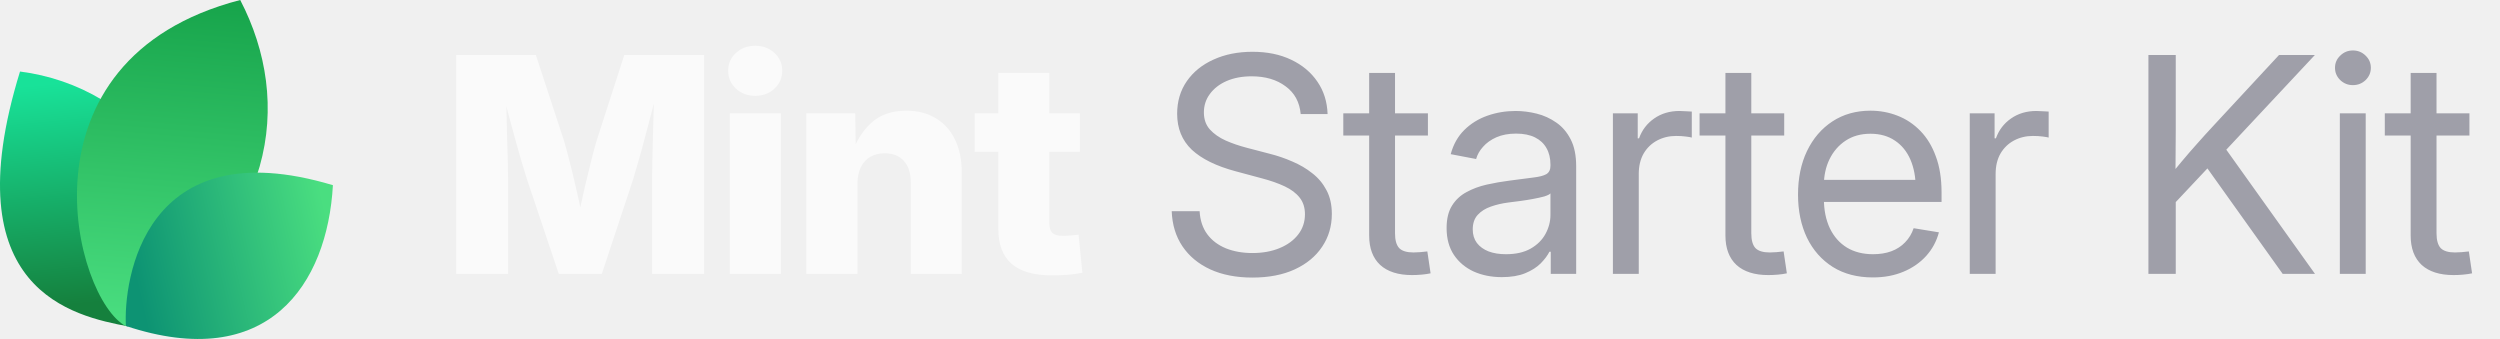
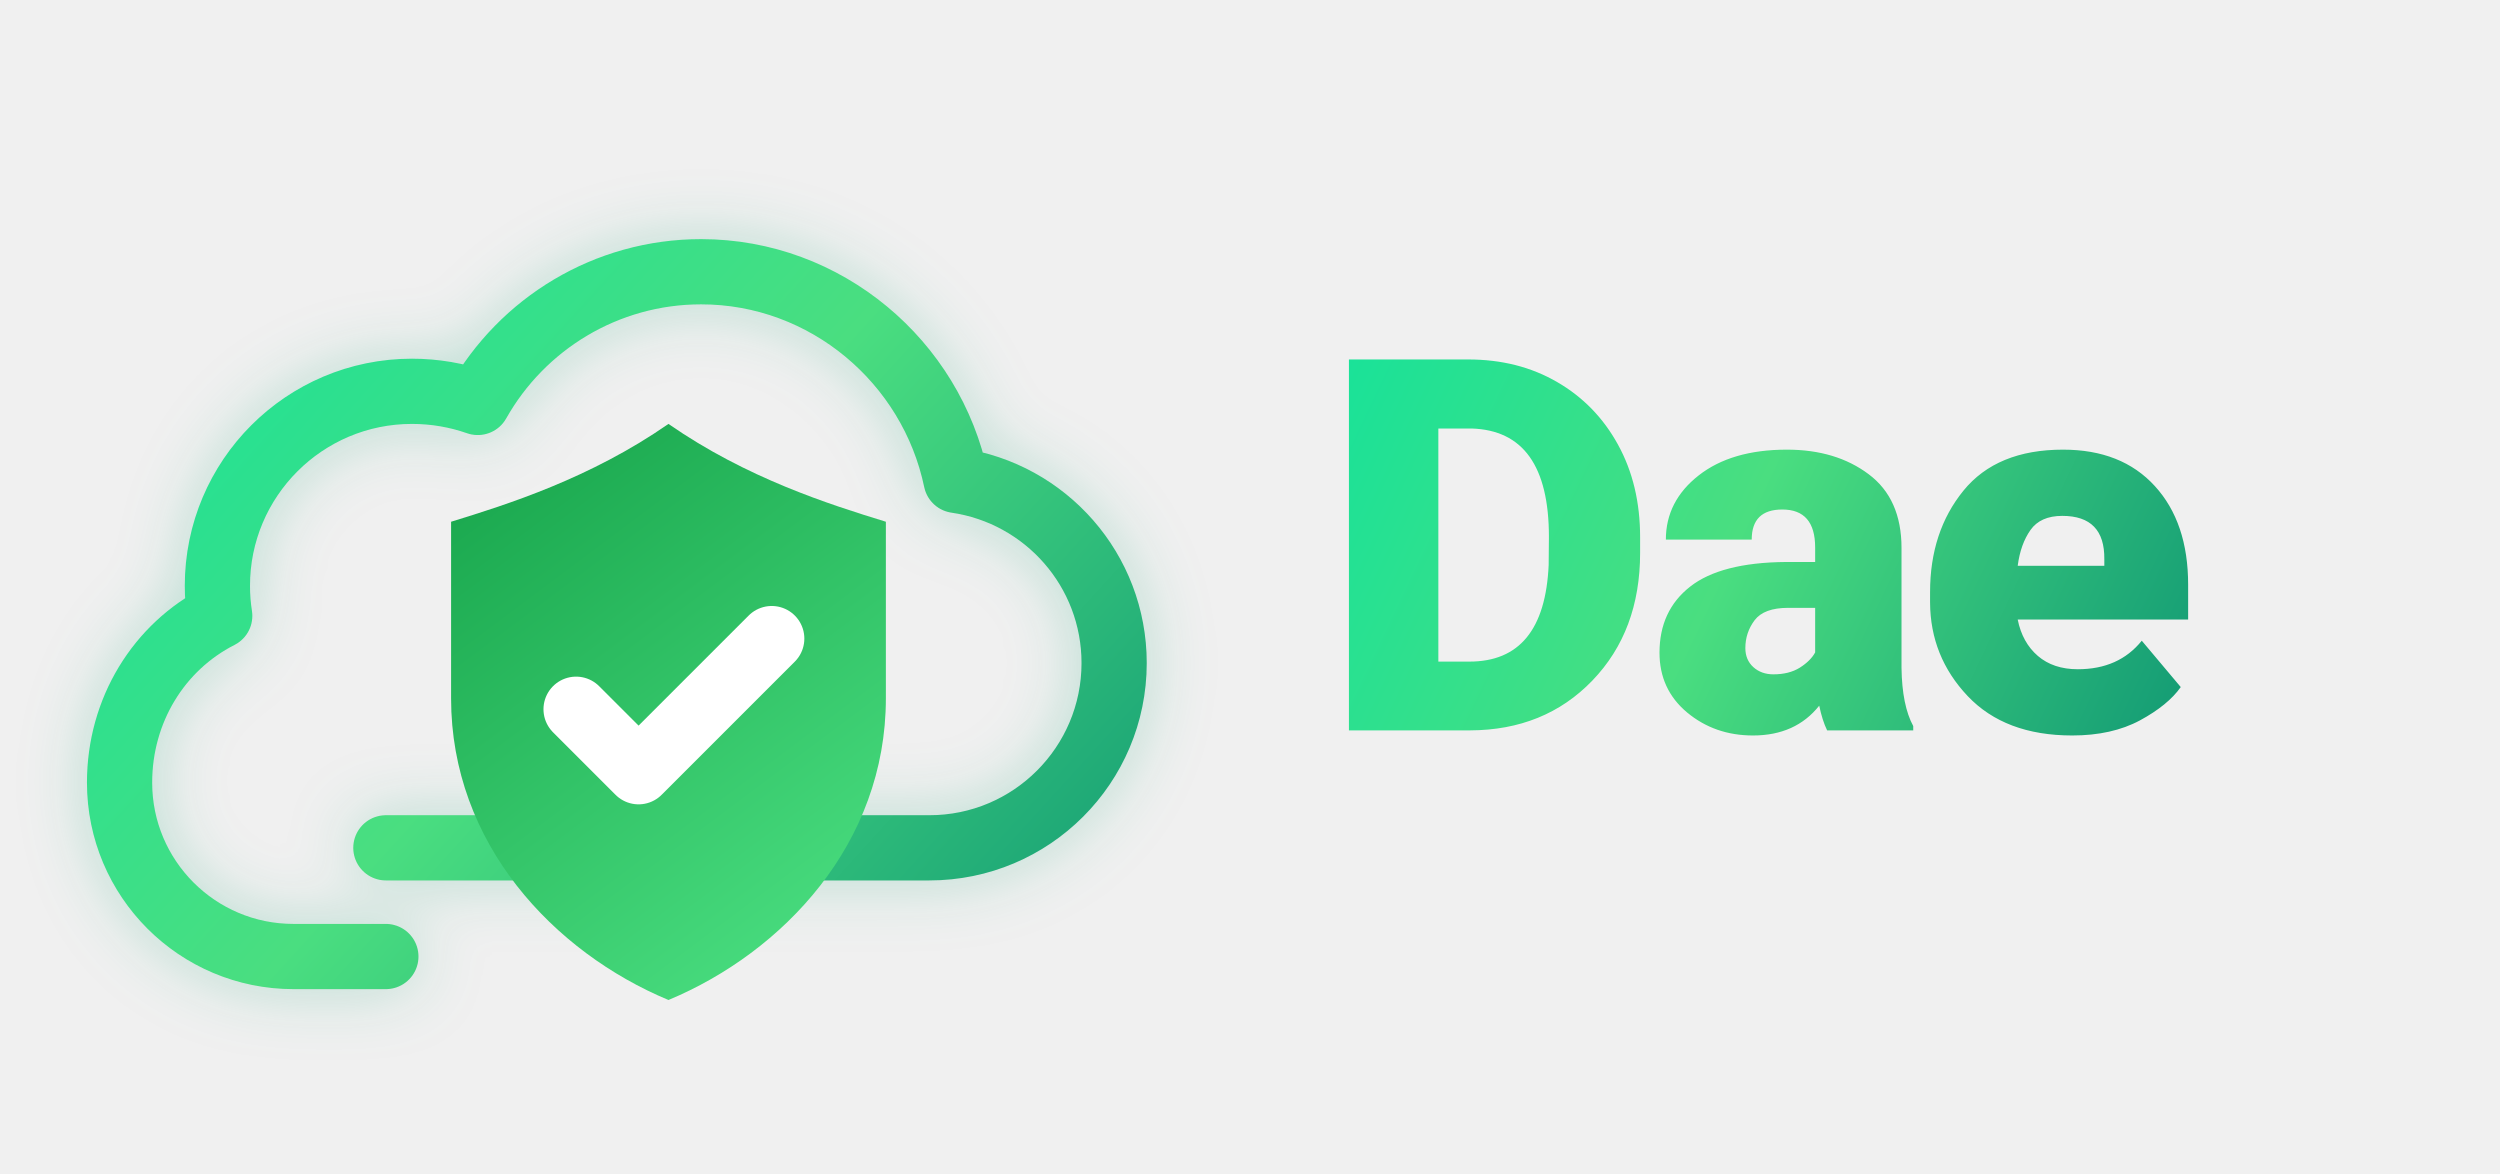
- <svg xmlns="http://www.w3.org/2000/svg" width="177" height="24" viewBox="0 0 177 24" fill="none">
-   <path d="M9.061 23.108C5.268 22.377 -3.391 20.627 1.417 5.064C9.634 6.099 16.973 14.064 9.061 23.108Z" fill="url(#paint0_linear_17557_2145)" />
-   <path d="M8.919 23.094C5.276 21.222 0.784 4.209 17.007 0C20.757 7.193 19.621 16.545 8.919 23.094Z" fill="url(#paint1_linear_17557_2145)" />
-   <path d="M8.914 23.079C8.735 19.882 10.159 9.085 23.57 13.111C23.181 20.123 18.984 26.418 8.914 23.079Z" fill="url(#paint2_linear_17557_2145)" />
-   <path d="M32.301 19.392V3.894H37.938L39.925 9.948C40.036 10.315 40.164 10.787 40.31 11.362C40.462 11.938 40.611 12.552 40.757 13.204C40.91 13.855 41.048 14.483 41.173 15.086C41.305 15.682 41.412 16.192 41.495 16.615H40.695C40.771 16.192 40.871 15.682 40.996 15.086C41.128 14.49 41.267 13.866 41.412 13.214C41.565 12.562 41.714 11.948 41.86 11.373C42.005 10.79 42.133 10.315 42.244 9.948L44.2 3.894H49.848V19.392H46.166V12.704C46.166 12.357 46.173 11.917 46.187 11.383C46.2 10.849 46.214 10.27 46.228 9.646C46.249 9.022 46.266 8.391 46.28 7.753C46.301 7.115 46.311 6.519 46.311 5.964H46.623C46.485 6.561 46.332 7.181 46.166 7.826C45.999 8.471 45.833 9.102 45.666 9.719C45.507 10.336 45.351 10.901 45.198 11.414C45.053 11.928 44.928 12.357 44.824 12.704L42.608 19.392H39.561L37.314 12.704C37.203 12.357 37.072 11.928 36.919 11.414C36.773 10.901 36.614 10.34 36.441 9.729C36.274 9.112 36.104 8.481 35.931 7.836C35.764 7.192 35.608 6.567 35.463 5.964H35.827C35.834 6.512 35.844 7.105 35.858 7.743C35.872 8.374 35.886 9.005 35.9 9.636C35.92 10.26 35.938 10.839 35.952 11.373C35.965 11.907 35.972 12.351 35.972 12.704V19.392H32.301ZM51.668 19.392V8.024H55.288V19.392H51.668ZM53.468 6.786C52.927 6.786 52.473 6.616 52.105 6.276C51.738 5.93 51.554 5.507 51.554 5.007C51.554 4.508 51.738 4.088 52.105 3.749C52.473 3.409 52.927 3.239 53.468 3.239C54.009 3.239 54.463 3.409 54.83 3.749C55.198 4.082 55.382 4.501 55.382 5.007C55.382 5.507 55.198 5.93 54.83 6.276C54.463 6.616 54.009 6.786 53.468 6.786ZM60.708 13.027V19.392H57.088V8.024H60.551L60.593 10.967H60.281C60.593 10.024 61.061 9.268 61.685 8.7C62.309 8.124 63.138 7.836 64.171 7.836C64.975 7.836 65.672 8.017 66.262 8.377C66.851 8.731 67.302 9.234 67.614 9.885C67.933 10.537 68.092 11.307 68.092 12.194V19.392H64.483V12.912C64.483 12.26 64.32 11.754 63.994 11.394C63.675 11.033 63.221 10.853 62.632 10.853C62.25 10.853 61.914 10.936 61.623 11.102C61.332 11.269 61.106 11.515 60.947 11.841C60.787 12.16 60.708 12.555 60.708 13.027ZM76.456 8.024V10.749H69.008V8.024H76.456ZM70.683 5.163H74.292V15.783C74.292 16.102 74.361 16.334 74.5 16.48C74.646 16.625 74.899 16.698 75.259 16.698C75.405 16.698 75.596 16.688 75.831 16.667C76.074 16.646 76.251 16.629 76.362 16.615L76.632 19.309C76.313 19.378 75.963 19.427 75.582 19.455C75.207 19.482 74.836 19.496 74.469 19.496C73.2 19.496 72.25 19.222 71.619 18.674C70.995 18.127 70.683 17.308 70.683 16.22V5.163Z" fill="#FAFAFA" />
-   <path d="M88.667 19.652C87.523 19.652 86.528 19.458 85.682 19.07C84.843 18.681 84.188 18.137 83.716 17.437C83.245 16.736 82.992 15.908 82.957 14.951H84.933C84.968 15.596 85.148 16.14 85.474 16.584C85.8 17.021 86.24 17.354 86.795 17.582C87.35 17.804 87.974 17.915 88.667 17.915C89.388 17.915 90.026 17.801 90.581 17.572C91.143 17.343 91.583 17.024 91.902 16.615C92.228 16.199 92.391 15.717 92.391 15.169C92.391 14.698 92.266 14.306 92.017 13.994C91.767 13.675 91.413 13.408 90.956 13.193C90.498 12.978 89.954 12.787 89.323 12.621L87.502 12.132C86.123 11.765 85.082 11.255 84.382 10.603C83.689 9.944 83.342 9.095 83.342 8.055C83.342 7.174 83.571 6.404 84.028 5.746C84.486 5.087 85.117 4.577 85.921 4.217C86.726 3.849 87.645 3.666 88.678 3.666C89.718 3.666 90.63 3.853 91.413 4.227C92.204 4.602 92.824 5.122 93.275 5.787C93.726 6.446 93.965 7.209 93.993 8.076H92.089C92.013 7.23 91.656 6.574 91.018 6.11C90.387 5.638 89.586 5.403 88.615 5.403C87.95 5.403 87.36 5.513 86.847 5.735C86.341 5.957 85.946 6.262 85.661 6.651C85.377 7.032 85.235 7.469 85.235 7.961C85.235 8.447 85.377 8.849 85.661 9.168C85.946 9.48 86.317 9.74 86.774 9.948C87.232 10.149 87.724 10.319 88.251 10.457L89.884 10.884C90.439 11.023 90.977 11.206 91.496 11.435C92.023 11.657 92.495 11.934 92.911 12.267C93.334 12.593 93.67 12.995 93.92 13.474C94.17 13.945 94.294 14.504 94.294 15.149C94.294 16.015 94.066 16.788 93.608 17.468C93.157 18.148 92.512 18.681 91.673 19.07C90.834 19.458 89.832 19.652 88.667 19.652ZM101.097 8.024V9.594H95.106V8.024H101.097ZM96.937 5.163H98.767V16.521C98.767 17 98.865 17.347 99.059 17.562C99.26 17.77 99.6 17.874 100.078 17.874C100.21 17.874 100.366 17.867 100.546 17.853C100.733 17.832 100.903 17.815 101.056 17.801L101.285 19.351C101.097 19.392 100.886 19.423 100.65 19.444C100.414 19.465 100.189 19.475 99.974 19.475C98.996 19.475 98.244 19.236 97.717 18.758C97.197 18.272 96.937 17.579 96.937 16.677V5.163ZM106.33 19.621C105.595 19.621 104.932 19.489 104.343 19.226C103.754 18.955 103.285 18.564 102.939 18.05C102.592 17.53 102.419 16.896 102.419 16.147C102.419 15.495 102.547 14.965 102.804 14.556C103.06 14.146 103.403 13.828 103.833 13.599C104.263 13.363 104.742 13.186 105.269 13.068C105.796 12.95 106.333 12.857 106.881 12.787C107.574 12.69 108.132 12.617 108.555 12.569C108.978 12.52 109.287 12.441 109.481 12.33C109.675 12.212 109.772 12.014 109.772 11.737V11.654C109.772 11.203 109.679 10.815 109.492 10.489C109.311 10.163 109.041 9.91 108.68 9.729C108.32 9.549 107.872 9.459 107.338 9.459C106.805 9.459 106.34 9.546 105.945 9.719C105.556 9.892 105.241 10.118 104.998 10.395C104.755 10.665 104.593 10.953 104.509 11.258L102.71 10.915C102.897 10.222 103.22 9.65 103.677 9.199C104.135 8.748 104.679 8.412 105.31 8.19C105.941 7.968 106.607 7.857 107.307 7.857C107.8 7.857 108.295 7.92 108.795 8.044C109.301 8.169 109.765 8.381 110.188 8.679C110.611 8.97 110.951 9.369 111.208 9.875C111.464 10.374 111.593 11.005 111.593 11.768V19.392H109.793V17.822H109.7C109.568 18.085 109.363 18.359 109.086 18.643C108.809 18.921 108.444 19.153 107.994 19.34C107.543 19.527 106.988 19.621 106.33 19.621ZM106.621 17.998C107.321 17.998 107.904 17.867 108.368 17.603C108.84 17.333 109.19 16.986 109.419 16.563C109.654 16.133 109.772 15.682 109.772 15.211V13.692C109.703 13.769 109.554 13.841 109.325 13.911C109.096 13.973 108.829 14.032 108.524 14.088C108.226 14.143 107.921 14.192 107.609 14.233C107.304 14.275 107.033 14.309 106.798 14.337C106.354 14.393 105.938 14.49 105.549 14.628C105.168 14.76 104.86 14.954 104.624 15.211C104.388 15.467 104.27 15.811 104.27 16.241C104.27 16.615 104.367 16.934 104.561 17.198C104.762 17.461 105.04 17.662 105.393 17.801C105.747 17.933 106.156 17.998 106.621 17.998ZM114.193 19.392V8.024H115.951V9.792H116.045C116.253 9.209 116.61 8.741 117.116 8.388C117.622 8.034 118.219 7.857 118.905 7.857C119.058 7.857 119.217 7.864 119.384 7.878C119.55 7.885 119.682 7.892 119.779 7.899V9.74C119.716 9.719 119.578 9.695 119.363 9.667C119.155 9.639 118.922 9.625 118.666 9.625C118.174 9.625 117.726 9.733 117.324 9.948C116.922 10.163 116.603 10.471 116.367 10.874C116.138 11.276 116.024 11.758 116.024 12.319V19.392H114.193ZM126.322 8.024V9.594H120.33V8.024H126.322ZM122.161 5.163H123.992V16.521C123.992 17 124.089 17.347 124.283 17.562C124.484 17.77 124.824 17.874 125.302 17.874C125.434 17.874 125.59 17.867 125.77 17.853C125.958 17.832 126.127 17.815 126.28 17.801L126.509 19.351C126.322 19.392 126.11 19.423 125.874 19.444C125.639 19.465 125.413 19.475 125.198 19.475C124.221 19.475 123.468 19.236 122.941 18.758C122.421 18.272 122.161 17.579 122.161 16.677V5.163ZM132.604 19.642C131.502 19.642 130.555 19.396 129.765 18.903C128.974 18.404 128.364 17.714 127.934 16.834C127.511 15.946 127.3 14.927 127.3 13.775C127.3 12.611 127.511 11.584 127.934 10.697C128.364 9.802 128.964 9.102 129.734 8.596C130.51 8.089 131.408 7.836 132.428 7.836C133.1 7.836 133.738 7.954 134.341 8.19C134.952 8.426 135.489 8.783 135.954 9.261C136.425 9.74 136.793 10.343 137.056 11.071C137.327 11.792 137.462 12.645 137.462 13.63V14.296H128.433V12.735H136.463L135.631 13.297C135.631 12.541 135.506 11.876 135.257 11.3C135.007 10.725 134.643 10.277 134.165 9.958C133.686 9.632 133.107 9.469 132.428 9.469C131.748 9.469 131.162 9.632 130.67 9.958C130.177 10.284 129.796 10.725 129.526 11.279C129.262 11.827 129.13 12.441 129.13 13.12V14.046C129.13 14.864 129.273 15.572 129.557 16.168C129.841 16.757 130.243 17.211 130.763 17.53C131.283 17.842 131.901 17.998 132.615 17.998C133.093 17.998 133.523 17.929 133.905 17.79C134.293 17.645 134.619 17.433 134.882 17.156C135.153 16.879 135.354 16.546 135.486 16.157L137.275 16.449C137.108 17.08 136.81 17.634 136.38 18.113C135.95 18.591 135.413 18.966 134.768 19.236C134.123 19.507 133.402 19.642 132.604 19.642ZM139.459 19.392V8.024H141.217V9.792H141.311C141.519 9.209 141.876 8.741 142.382 8.388C142.888 8.034 143.485 7.857 144.171 7.857C144.324 7.857 144.483 7.864 144.649 7.878C144.816 7.885 144.948 7.892 145.045 7.899V9.74C144.982 9.719 144.844 9.695 144.629 9.667C144.421 9.639 144.188 9.625 143.932 9.625C143.439 9.625 142.992 9.733 142.59 9.948C142.188 10.163 141.869 10.471 141.633 10.874C141.404 11.276 141.29 11.758 141.29 12.319V19.392H139.459ZM153.429 14.961V12.715C153.783 12.257 154.136 11.82 154.49 11.404C154.844 10.981 155.204 10.565 155.572 10.156C155.939 9.74 156.314 9.327 156.695 8.918L161.355 3.894H163.893L157.277 10.967H157.184L153.429 14.961ZM152.108 19.392V3.894H154.043V9.241L154.022 12.559L154.043 13.505V19.392H152.108ZM161.615 19.392L155.967 11.477L157.173 9.969L163.903 19.392H161.615ZM165.661 19.392V8.024H167.492V19.392H165.661ZM166.587 6.027C166.24 6.027 165.942 5.909 165.692 5.673C165.443 5.43 165.318 5.139 165.318 4.799C165.318 4.459 165.443 4.172 165.692 3.936C165.942 3.693 166.24 3.572 166.587 3.572C166.934 3.572 167.232 3.693 167.482 3.936C167.731 4.172 167.856 4.459 167.856 4.799C167.856 5.139 167.731 5.43 167.482 5.673C167.232 5.909 166.934 6.027 166.587 6.027ZM174.836 8.024V9.594H168.844V8.024H174.836ZM170.675 5.163H172.506V16.521C172.506 17 172.603 17.347 172.797 17.562C172.998 17.77 173.338 17.874 173.816 17.874C173.948 17.874 174.104 17.867 174.284 17.853C174.472 17.832 174.641 17.815 174.794 17.801L175.023 19.351C174.836 19.392 174.624 19.423 174.388 19.444C174.153 19.465 173.927 19.475 173.712 19.475C172.735 19.475 171.982 19.236 171.455 18.758C170.935 18.272 170.675 17.579 170.675 16.677V5.163Z" fill="#9F9FA9" />
+ <svg xmlns="http://www.w3.org/2000/svg" width="460" height="216" viewBox="10 20 450 216" fill="none" role="img" aria-label="DaeIsBae Cloud Security logo">
  <defs>
-     <linearGradient id="paint0_linear_17557_2145" x1="3.776" y1="5.916" x2="5.232" y2="21.559" gradientUnits="userSpaceOnUse">
+     <linearGradient id="cloudStroke" x1="40" y1="56" x2="216" y2="216" gradientUnits="userSpaceOnUse">
      <stop stop-color="#18E299" />
-       <stop offset="1" stop-color="#15803D" />
+       <stop offset="0.45" stop-color="#4ADE80" />
+       <stop offset="1" stop-color="#0D9373" />
    </linearGradient>
-     <linearGradient id="paint1_linear_17557_2145" x1="12.171" y1="-0.718" x2="10.19" y2="22.983" gradientUnits="userSpaceOnUse">
+     <linearGradient id="shieldFill" x1="92" y1="96" x2="164" y2="192" gradientUnits="userSpaceOnUse">
      <stop stop-color="#16A34A" />
      <stop offset="1" stop-color="#4ADE80" />
    </linearGradient>
-     <linearGradient id="paint2_linear_17557_2145" x1="23.133" y1="15.353" x2="9.338" y2="18.52" gradientUnits="userSpaceOnUse">
-       <stop stop-color="#4ADE80" />
+     <linearGradient id="wordmark" x1="248" y1="90" x2="412" y2="168" gradientUnits="userSpaceOnUse">
+       <stop stop-color="#18E299" />
+       <stop offset="0.45" stop-color="#4ADE80" />
      <stop offset="1" stop-color="#0D9373" />
    </linearGradient>
+     <filter id="softGlow" x="-20%" y="-20%" width="140%" height="140%" color-interpolation-filters="sRGB">
+       <feGaussianBlur stdDeviation="6" result="blur" />
+       <feColorMatrix in="blur" type="matrix" values="0 0 0 0 0.070  0 0 0 0 0.639  0 0 0 0 0.451  0 0 0 0.25 0" result="tint" />
+       <feMerge>
+         <feMergeNode in="tint" />
+         <feMergeNode in="SourceGraphic" />
+       </feMerge>
+     </filter>
  </defs>
+   <g>
+     <path d="M76 176H176C194.777 176 210 160.777 210 142C210 124.925 197.404 110.791 180.926 108.392C176.382 86.56 156.981 70 134 70C116.539 70 101.062 79.579 92.91 94.05C89.103 92.718 85.019 92 80.8 92C61.029 92 45 108.029 45 127.8C45 129.678 45.147 131.522 45.43 133.32C34.205 139.023 27 150.714 27 164C27 181.673 41.327 196 59 196H76" stroke="url(#cloudStroke)" stroke-width="12" stroke-linecap="round" stroke-linejoin="round" filter="url(#softGlow)" />
+     <path d="M128 98C113.6 108 98.4 112.8 88 116V148.5C88 175.2 106.9 195.2 128 204C149.1 195.2 168 175.2 168 148.5V116C157.6 112.8 142.4 108 128 98Z" fill="url(#shieldFill)" />
+     <path d="M111 150.5L122.5 162L147 137.5" stroke="#FFFFFF" stroke-width="12" stroke-linecap="round" stroke-linejoin="round" />
+   </g>
+   <text x="248" y="128" fill="url(#wordmark)" font-family="ui-sans-serif, system-ui, -apple-system, Segoe UI, Roboto, Helvetica, Arial, Apple Color Emoji, Segoe UI Emoji" font-size="96" font-weight="800" letter-spacing="-0.02em" dominant-baseline="middle">
+     Dae
+   </text>
</svg>
